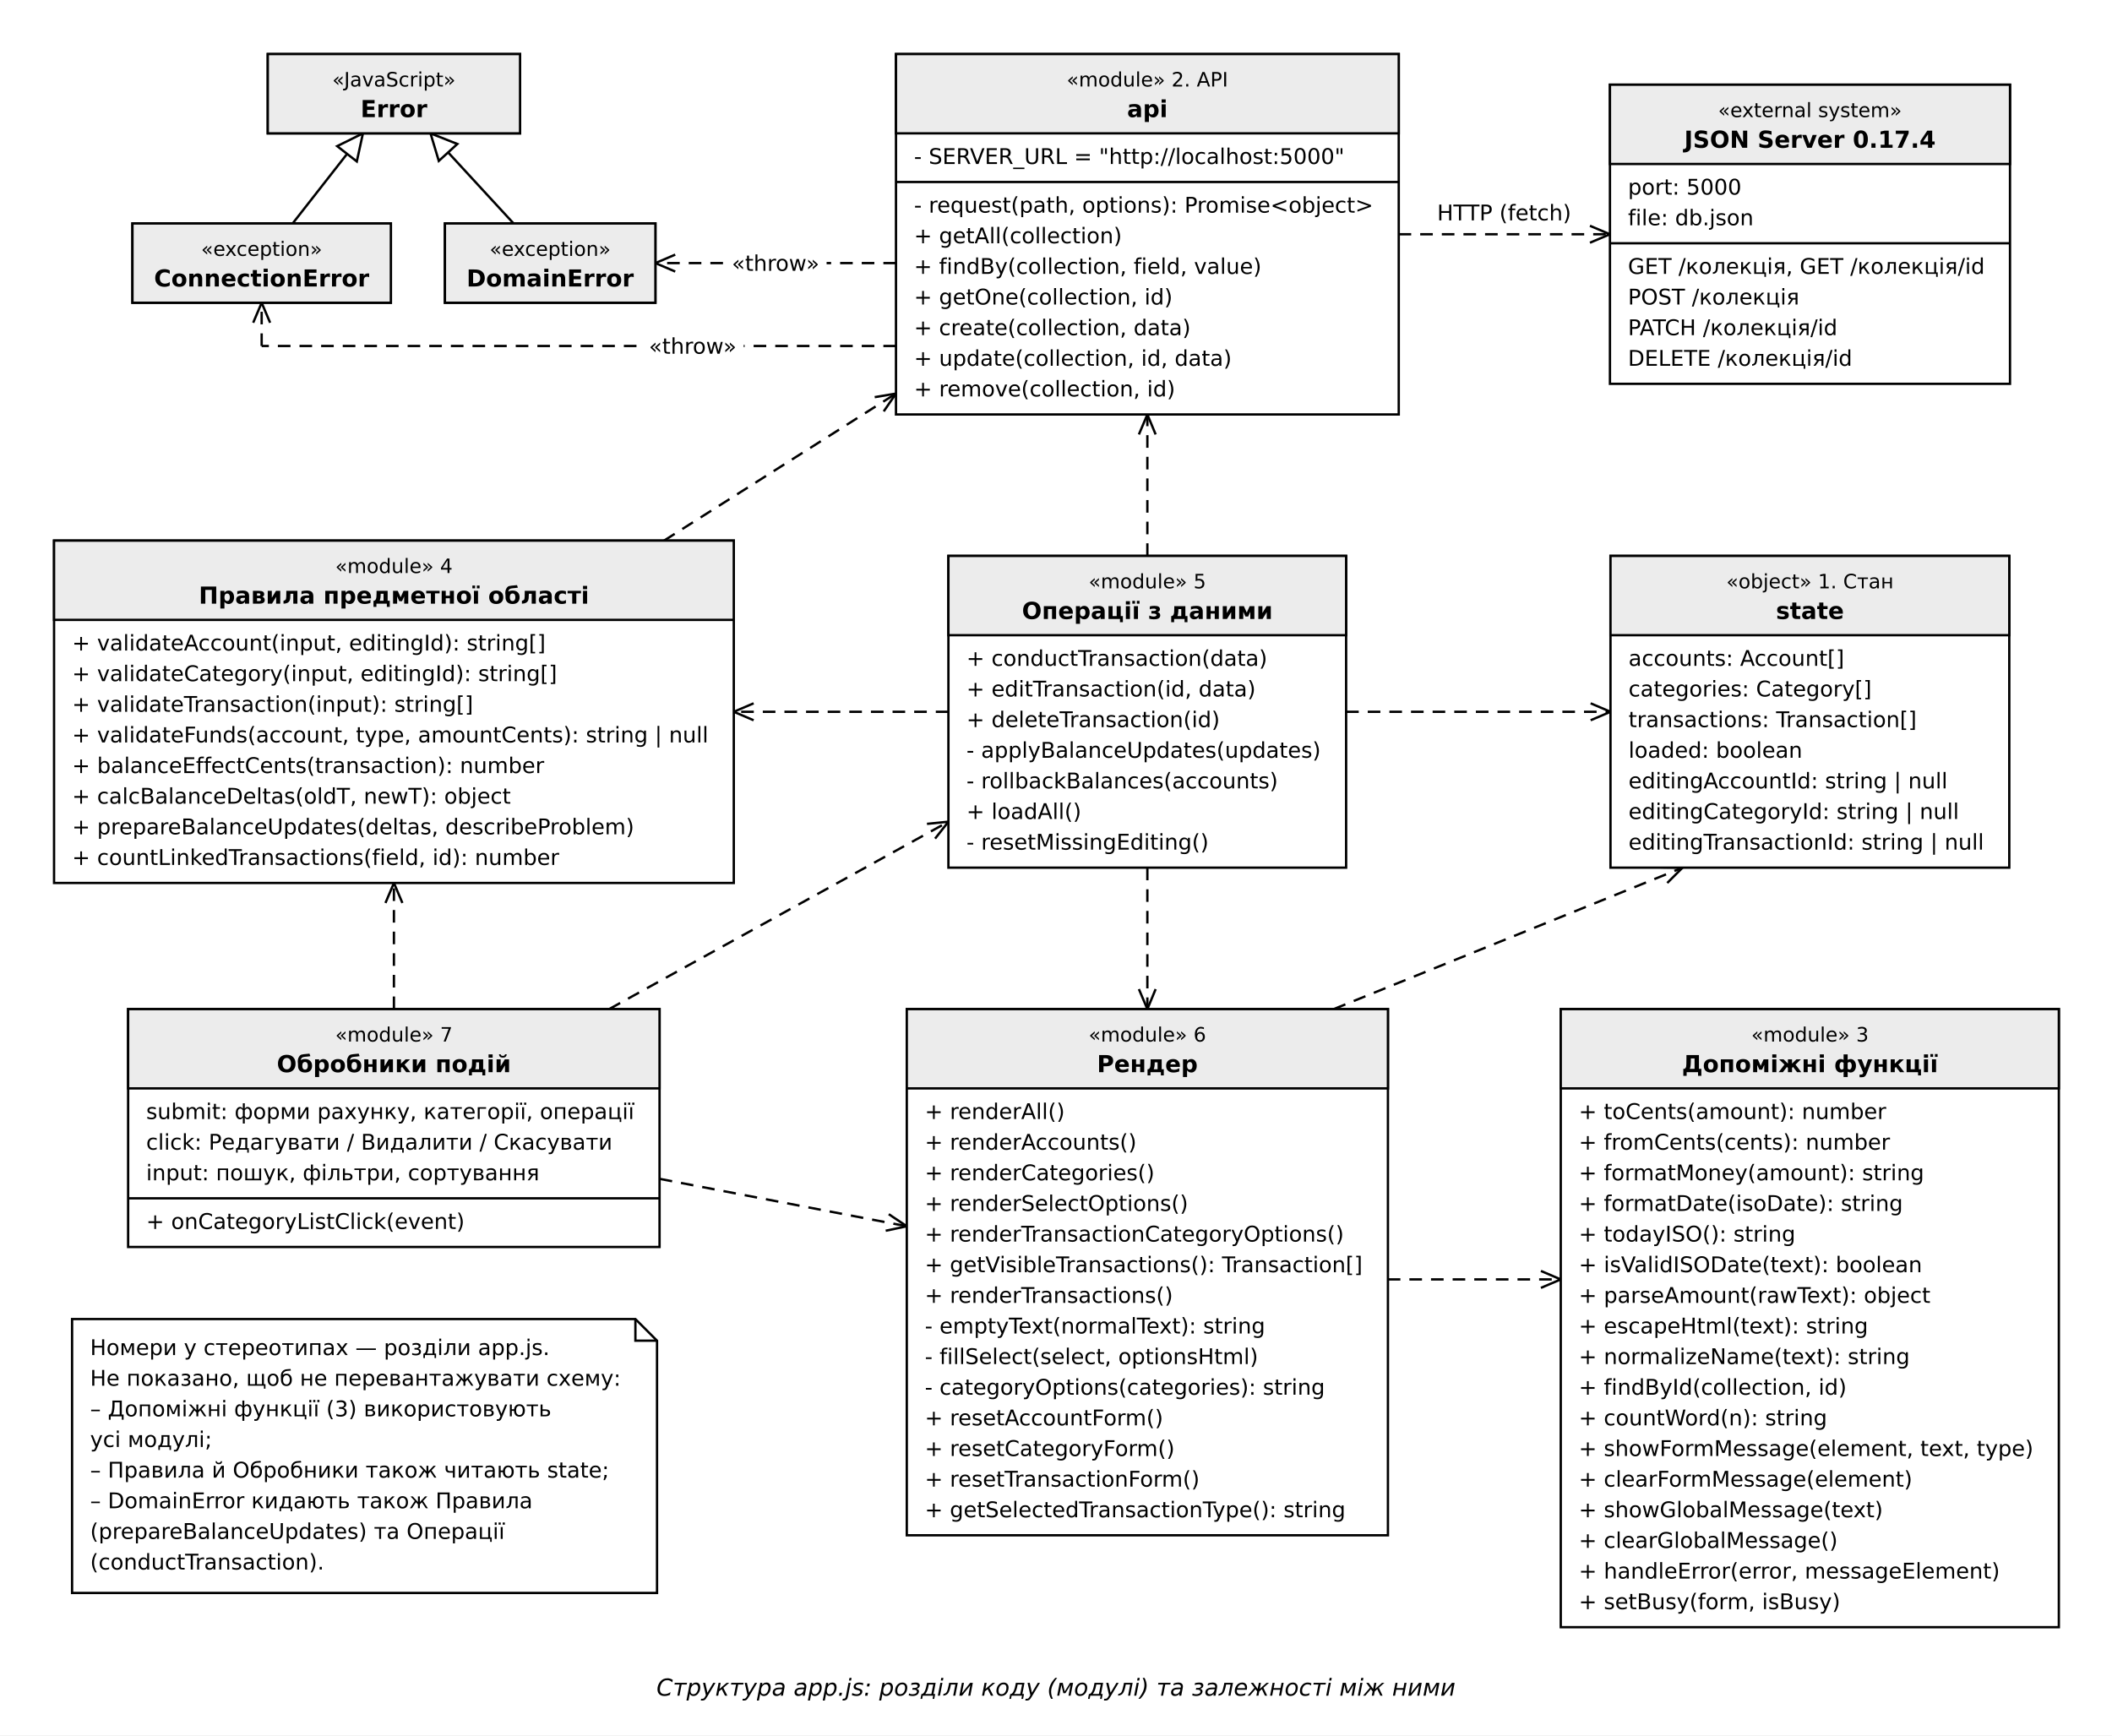
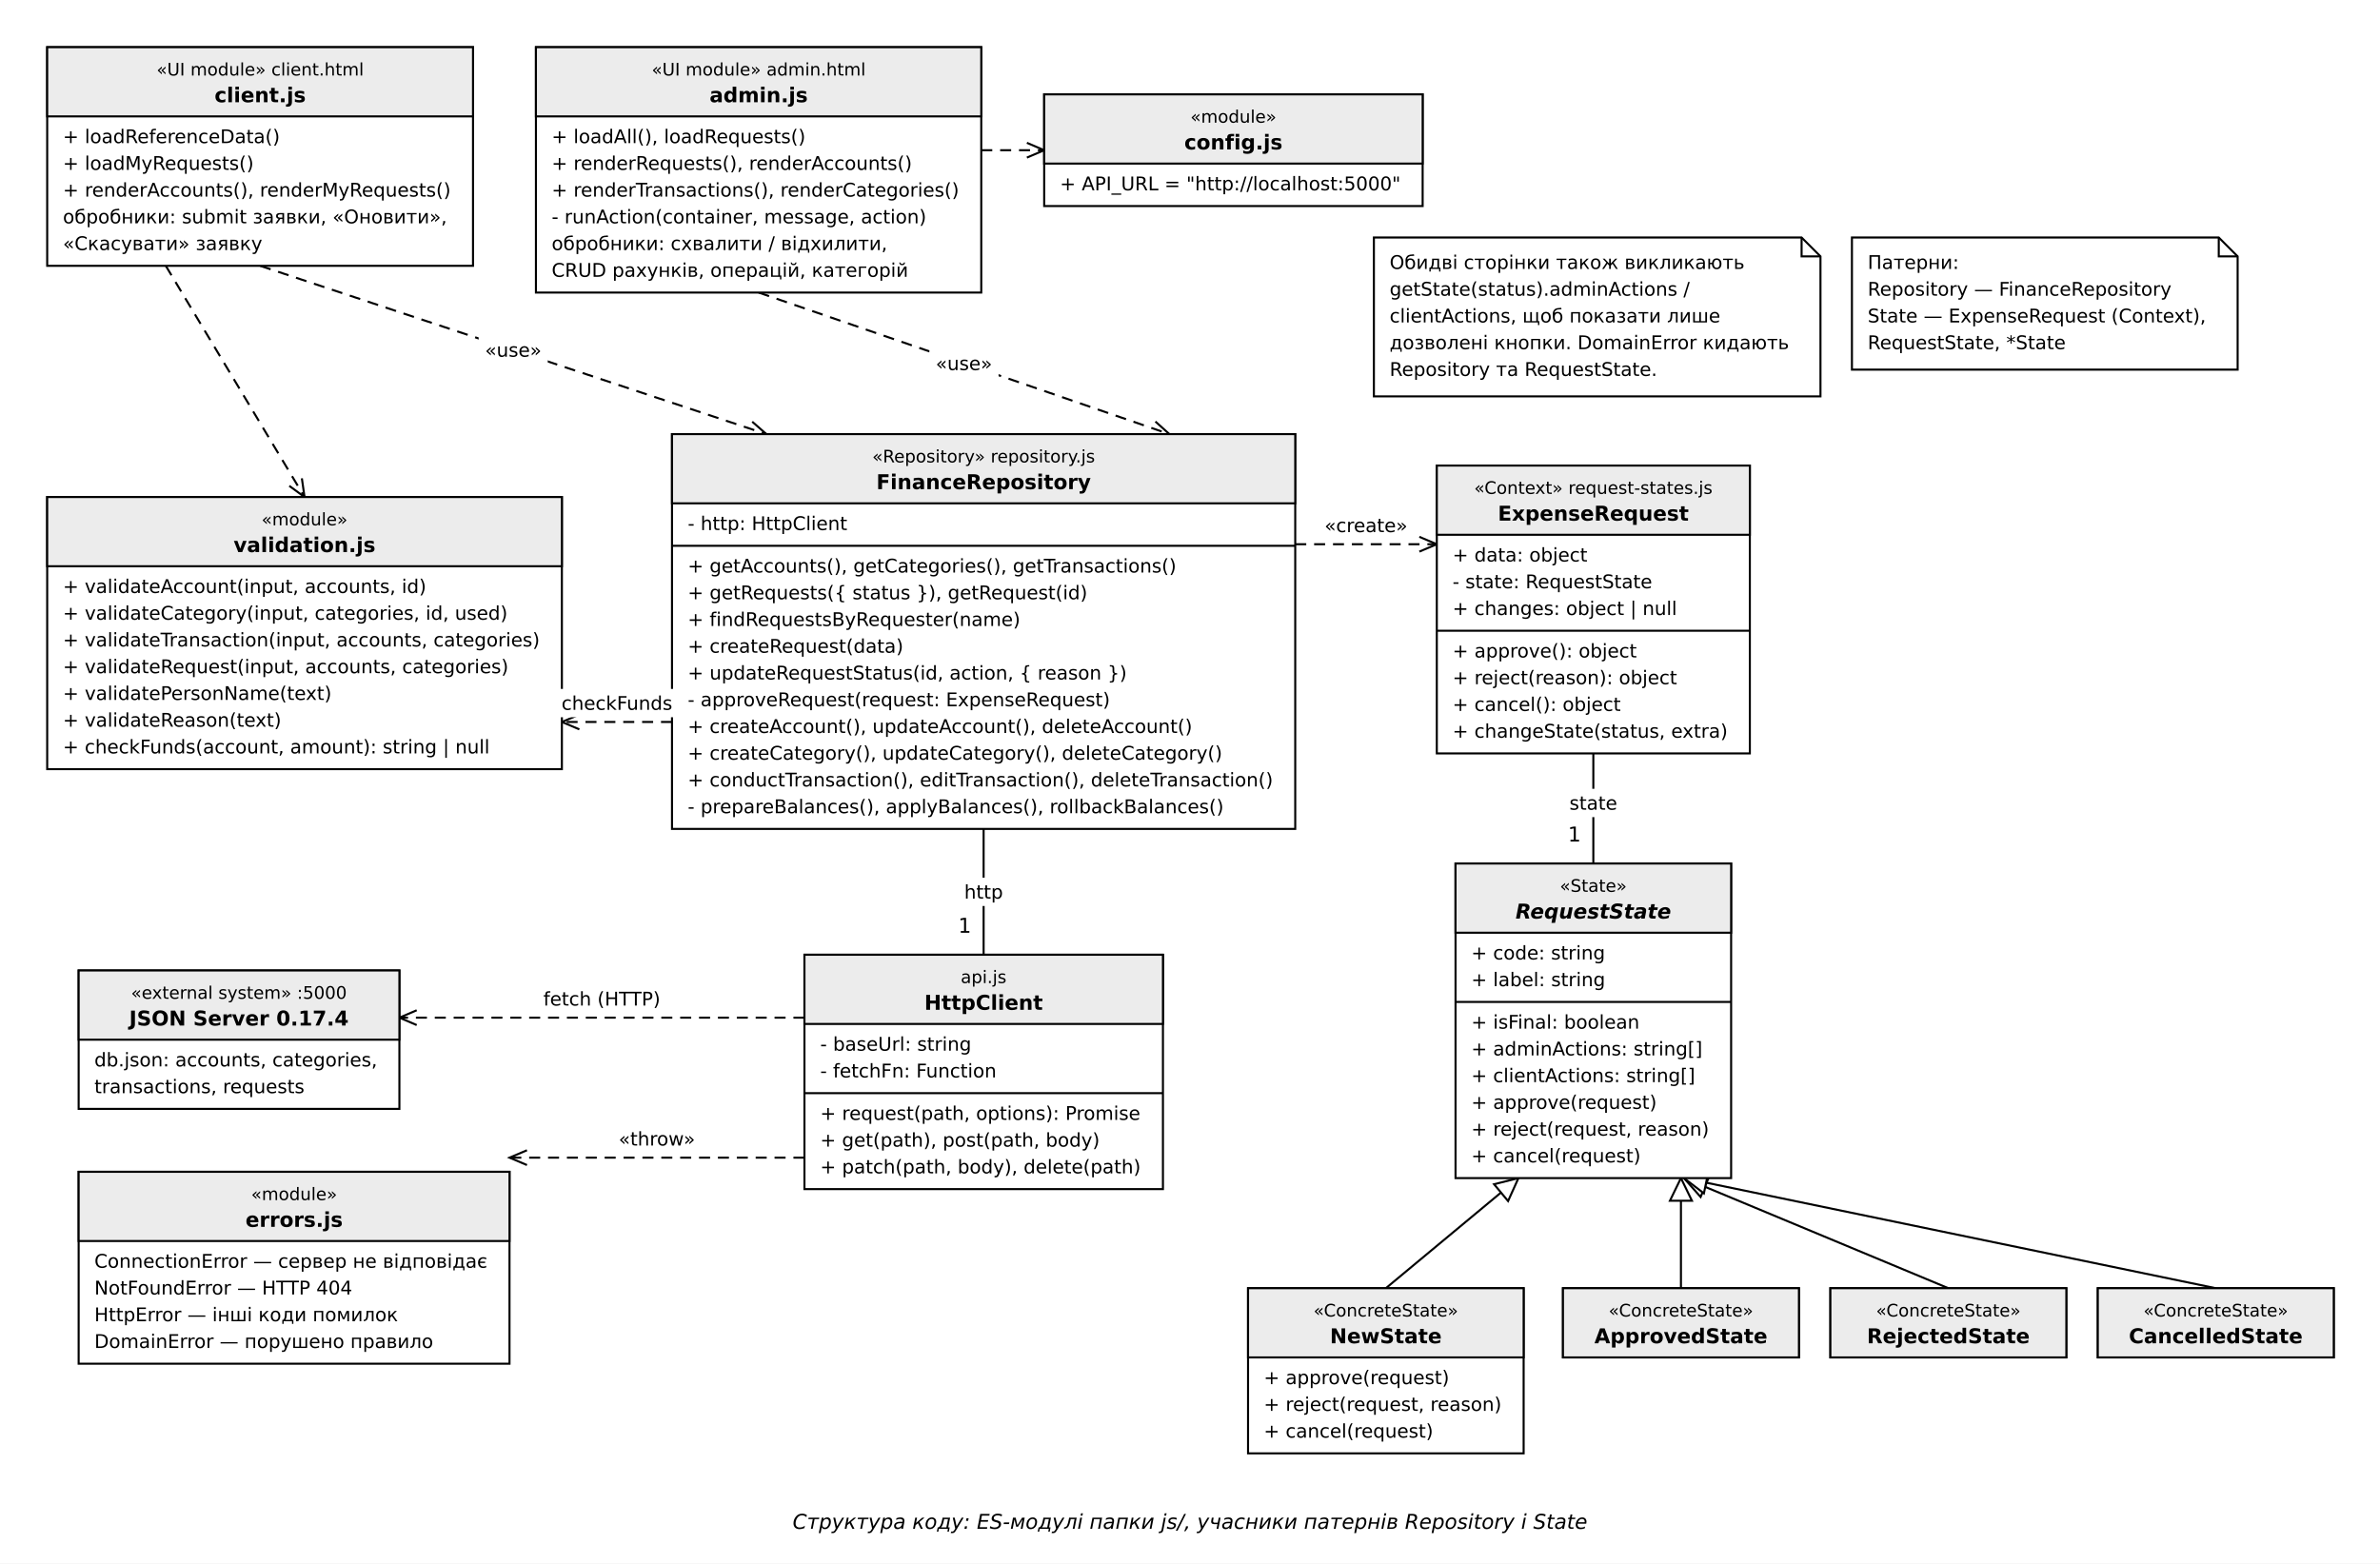
- <svg xmlns="http://www.w3.org/2000/svg" width="1172" height="963" viewBox="0 0 1172 963" font-family="DejaVu Sans, Arial, sans-serif">
+ <svg xmlns="http://www.w3.org/2000/svg" width="1513" height="994" viewBox="0 0 1513 994" font-family="DejaVu Sans, Arial, sans-serif">
  <rect width="100%" height="100%" fill="#fff" />
-   <polygon points="198.0,89.6 201.4,74.0 187.1,81.1" fill="#fff" stroke="#000" stroke-width="1.3" />
-   <line x1="162.4" y1="124.0" x2="192.6" y2="85.4" stroke="#000" stroke-width="1.3" />
-   <polygon points="253.8,79.9 238.9,74.0 243.5,89.3" fill="#fff" stroke="#000" stroke-width="1.3" />
-   <line x1="285.0" y1="124.0" x2="248.7" y2="84.6" stroke="#000" stroke-width="1.3" />
-   <line x1="497.2" y1="192.0" x2="145.2" y2="192.0" stroke="#000" stroke-width="1.3" stroke-dasharray="7 5" />
-   <line x1="145.2" y1="192.0" x2="145.2" y2="168.0" stroke="#000" stroke-width="1.3" stroke-dasharray="7 5" />
-   <polyline points="149.9,179.1 145.2,168.0 140.5,179.1" fill="none" stroke="#000" stroke-width="1.3" stroke-linejoin="miter" />
-   <line x1="497.2" y1="146.0" x2="363.7" y2="146.0" stroke="#000" stroke-width="1.3" stroke-dasharray="7 5" />
-   <polyline points="374.7,141.3 363.7,146.0 374.7,150.7" fill="none" stroke="#000" stroke-width="1.3" stroke-linejoin="miter" />
-   <line x1="776.1" y1="130.0" x2="893.4" y2="130.0" stroke="#000" stroke-width="1.3" stroke-dasharray="7 5" />
-   <polyline points="882.3,134.7 893.4,130.0 882.3,125.3" fill="none" stroke="#000" stroke-width="1.3" stroke-linejoin="miter" />
-   <line x1="636.7" y1="308.5" x2="636.7" y2="230.0" stroke="#000" stroke-width="1.3" stroke-dasharray="7 5" />
-   <polyline points="641.3,241.1 636.7,230.0 632.0,241.1" fill="none" stroke="#000" stroke-width="1.3" stroke-linejoin="miter" />
-   <line x1="526.3" y1="395.0" x2="407.2" y2="395.0" stroke="#000" stroke-width="1.3" stroke-dasharray="7 5" />
-   <polyline points="418.2,390.3 407.2,395.0 418.2,399.7" fill="none" stroke="#000" stroke-width="1.3" stroke-linejoin="miter" />
-   <line x1="747.0" y1="395.0" x2="893.7" y2="395.0" stroke="#000" stroke-width="1.3" stroke-dasharray="7 5" />
-   <polyline points="882.7,399.7 893.7,395.0 882.7,390.3" fill="none" stroke="#000" stroke-width="1.3" stroke-linejoin="miter" />
-   <line x1="636.7" y1="481.5" x2="636.7" y2="560.0" stroke="#000" stroke-width="1.3" stroke-dasharray="7 5" />
-   <polyline points="632.0,548.9 636.7,560.0 641.3,548.9" fill="none" stroke="#000" stroke-width="1.3" stroke-linejoin="miter" />
-   <line x1="368.5" y1="300.0" x2="497.2" y2="218.4" stroke="#000" stroke-width="1.3" stroke-dasharray="7 5" />
-   <polyline points="490.4,228.3 497.2,218.4 485.4,220.4" fill="none" stroke="#000" stroke-width="1.3" stroke-linejoin="miter" />
-   <line x1="218.6" y1="560.0" x2="218.6" y2="490.0" stroke="#000" stroke-width="1.3" stroke-dasharray="7 5" />
-   <polyline points="223.3,501.1 218.6,490.0 213.9,501.1" fill="none" stroke="#000" stroke-width="1.3" stroke-linejoin="miter" />
-   <line x1="338.0" y1="560.0" x2="526.3" y2="456.0" stroke="#000" stroke-width="1.3" stroke-dasharray="7 5" />
-   <polyline points="518.9,465.4 526.3,456.0 514.4,457.2" fill="none" stroke="#000" stroke-width="1.3" stroke-linejoin="miter" />
-   <line x1="366.1" y1="654.2" x2="503.2" y2="680.5" stroke="#000" stroke-width="1.3" stroke-dasharray="7 5" />
-   <polyline points="491.5,683.0 503.2,680.5 493.2,673.8" fill="none" stroke="#000" stroke-width="1.3" stroke-linejoin="miter" />
-   <line x1="740.1" y1="560.0" x2="933.7" y2="481.5" stroke="#000" stroke-width="1.3" stroke-dasharray="7 5" />
-   <polyline points="925.2,490.0 933.7,481.5 921.7,481.3" fill="none" stroke="#000" stroke-width="1.3" stroke-linejoin="miter" />
-   <line x1="770.1" y1="710.0" x2="866.1" y2="710.0" stroke="#000" stroke-width="1.3" stroke-dasharray="7 5" />
-   <polyline points="855.1,714.7 866.1,710.0 855.1,705.3" fill="none" stroke="#000" stroke-width="1.3" stroke-linejoin="miter" />
-   <rect x="497.2" y="30.0" width="279.0" height="200.0" rx="0" fill="#fff" stroke="#000" stroke-width="1.3" />
-   <rect x="497.2" y="30.0" width="279.0" height="44.0" rx="0" fill="#ececec" stroke="#000" stroke-width="1.3" />
-   <text x="636.7" y="48.0" font-size="11" text-anchor="middle">«module» 2. API</text>
-   <text x="636.7" y="65.0" font-size="13" text-anchor="middle" font-weight="bold">api</text>
-   <text x="507.2" y="91.0" font-size="12" text-anchor="start">- SERVER_URL = "http://localhost:5000"</text>
-   <line x1="497.2" y1="101.0" x2="776.1" y2="101.0" stroke="#000" stroke-width="1.3" />
-   <text x="507.2" y="118.0" font-size="12" text-anchor="start">- request(path, options): Promise&lt;object&gt;</text>
-   <text x="507.2" y="135.0" font-size="12" text-anchor="start">+ getAll(collection)</text>
-   <text x="507.2" y="152.0" font-size="12" text-anchor="start">+ findBy(collection, field, value)</text>
-   <text x="507.2" y="169.0" font-size="12" text-anchor="start">+ getOne(collection, id)</text>
-   <text x="507.2" y="186.0" font-size="12" text-anchor="start">+ create(collection, data)</text>
-   <text x="507.2" y="203.0" font-size="12" text-anchor="start">+ update(collection, id, data)</text>
-   <text x="507.2" y="220.0" font-size="12" text-anchor="start">+ remove(collection, id)</text>
-   <rect x="893.4" y="47.0" width="222.0" height="166.0" rx="0" fill="#fff" stroke="#000" stroke-width="1.3" />
-   <rect x="893.4" y="47.0" width="222.0" height="44.0" rx="0" fill="#ececec" stroke="#000" stroke-width="1.3" />
-   <text x="1004.4" y="65.0" font-size="11" text-anchor="middle">«external system»</text>
-   <text x="1004.4" y="82.0" font-size="13" text-anchor="middle" font-weight="bold">JSON Server 0.17.4</text>
-   <text x="903.4" y="108.0" font-size="12" text-anchor="start">port: 5000</text>
-   <text x="903.4" y="125.0" font-size="12" text-anchor="start">file: db.json</text>
-   <line x1="893.4" y1="135.0" x2="1115.4" y2="135.0" stroke="#000" stroke-width="1.3" />
-   <text x="903.4" y="152.0" font-size="12" text-anchor="start">GET /колекція, GET /колекція/id</text>
-   <text x="903.4" y="169.0" font-size="12" text-anchor="start">POST /колекція</text>
-   <text x="903.4" y="186.0" font-size="12" text-anchor="start">PATCH /колекція/id</text>
-   <text x="903.4" y="203.0" font-size="12" text-anchor="start">DELETE /колекція/id</text>
-   <rect x="148.6" y="30.0" width="140.0" height="44.0" rx="0" fill="#fff" stroke="#000" stroke-width="1.3" />
-   <rect x="148.6" y="30.0" width="140.0" height="44.0" rx="0" fill="#ececec" stroke="#000" stroke-width="1.3" />
-   <text x="218.6" y="48.0" font-size="11" text-anchor="middle">«JavaScript»</text>
-   <text x="218.6" y="65.0" font-size="13" text-anchor="middle" font-weight="bold">Error</text>
-   <rect x="73.5" y="124.0" width="143.4" height="44.0" rx="0" fill="#fff" stroke="#000" stroke-width="1.3" />
-   <rect x="73.5" y="124.0" width="143.4" height="44.0" rx="0" fill="#ececec" stroke="#000" stroke-width="1.3" />
-   <text x="145.2" y="142.0" font-size="11" text-anchor="middle">«exception»</text>
-   <text x="145.2" y="159.0" font-size="13" text-anchor="middle" font-weight="bold">ConnectionError</text>
-   <rect x="246.9" y="124.0" width="116.8" height="44.0" rx="0" fill="#fff" stroke="#000" stroke-width="1.3" />
-   <rect x="246.9" y="124.0" width="116.8" height="44.0" rx="0" fill="#ececec" stroke="#000" stroke-width="1.3" />
-   <text x="305.3" y="142.0" font-size="11" text-anchor="middle">«exception»</text>
-   <text x="305.3" y="159.0" font-size="13" text-anchor="middle" font-weight="bold">DomainError</text>
-   <rect x="30.0" y="300.0" width="377.2" height="190.0" rx="0" fill="#fff" stroke="#000" stroke-width="1.3" />
-   <rect x="30.0" y="300.0" width="377.2" height="44.0" rx="0" fill="#ececec" stroke="#000" stroke-width="1.3" />
-   <text x="218.6" y="318.0" font-size="11" text-anchor="middle">«module» 4</text>
-   <text x="218.6" y="335.0" font-size="13" text-anchor="middle" font-weight="bold">Правила предметної області</text>
-   <text x="40.0" y="361.0" font-size="12" text-anchor="start">+ validateAccount(input, editingId): string[]</text>
-   <text x="40.0" y="378.0" font-size="12" text-anchor="start">+ validateCategory(input, editingId): string[]</text>
-   <text x="40.0" y="395.0" font-size="12" text-anchor="start">+ validateTransaction(input): string[]</text>
-   <text x="40.0" y="412.0" font-size="12" text-anchor="start">+ validateFunds(account, type, amountCents): string | null</text>
-   <text x="40.0" y="429.0" font-size="12" text-anchor="start">+ balanceEffectCents(transaction): number</text>
-   <text x="40.0" y="446.0" font-size="12" text-anchor="start">+ calcBalanceDeltas(oldT, newT): object</text>
-   <text x="40.0" y="463.0" font-size="12" text-anchor="start">+ prepareBalanceUpdates(deltas, describeProblem)</text>
-   <text x="40.0" y="480.0" font-size="12" text-anchor="start">+ countLinkedTransactions(field, id): number</text>
-   <rect x="526.3" y="308.5" width="220.7" height="173.0" rx="0" fill="#fff" stroke="#000" stroke-width="1.3" />
-   <rect x="526.3" y="308.5" width="220.7" height="44.0" rx="0" fill="#ececec" stroke="#000" stroke-width="1.3" />
-   <text x="636.7" y="326.5" font-size="11" text-anchor="middle">«module» 5</text>
-   <text x="636.7" y="343.5" font-size="13" text-anchor="middle" font-weight="bold">Операції з даними</text>
-   <text x="536.3" y="369.5" font-size="12" text-anchor="start">+ conductTransaction(data)</text>
-   <text x="536.3" y="386.5" font-size="12" text-anchor="start">+ editTransaction(id, data)</text>
-   <text x="536.3" y="403.5" font-size="12" text-anchor="start">+ deleteTransaction(id)</text>
-   <text x="536.3" y="420.5" font-size="12" text-anchor="start">- applyBalanceUpdates(updates)</text>
-   <text x="536.3" y="437.5" font-size="12" text-anchor="start">- rollbackBalances(accounts)</text>
-   <text x="536.3" y="454.5" font-size="12" text-anchor="start">+ loadAll()</text>
-   <text x="536.3" y="471.5" font-size="12" text-anchor="start">- resetMissingEditing()</text>
-   <rect x="893.7" y="308.5" width="221.3" height="173.0" rx="0" fill="#fff" stroke="#000" stroke-width="1.3" />
-   <rect x="893.7" y="308.5" width="221.3" height="44.0" rx="0" fill="#ececec" stroke="#000" stroke-width="1.3" />
-   <text x="1004.4" y="326.5" font-size="11" text-anchor="middle">«object» 1. Стан</text>
-   <text x="1004.4" y="343.5" font-size="13" text-anchor="middle" font-weight="bold">state</text>
-   <text x="903.7" y="369.5" font-size="12" text-anchor="start">accounts: Account[]</text>
-   <text x="903.7" y="386.5" font-size="12" text-anchor="start">categories: Category[]</text>
-   <text x="903.7" y="403.5" font-size="12" text-anchor="start">transactions: Transaction[]</text>
-   <text x="903.7" y="420.5" font-size="12" text-anchor="start">loaded: boolean</text>
-   <text x="903.7" y="437.5" font-size="12" text-anchor="start">editingAccountId: string | null</text>
-   <text x="903.7" y="454.5" font-size="12" text-anchor="start">editingCategoryId: string | null</text>
-   <text x="903.7" y="471.5" font-size="12" text-anchor="start">editingTransactionId: string | null</text>
-   <rect x="503.2" y="560.0" width="267.0" height="292.0" rx="0" fill="#fff" stroke="#000" stroke-width="1.3" />
-   <rect x="503.2" y="560.0" width="267.0" height="44.0" rx="0" fill="#ececec" stroke="#000" stroke-width="1.3" />
-   <text x="636.7" y="578.0" font-size="11" text-anchor="middle">«module» 6</text>
-   <text x="636.7" y="595.0" font-size="13" text-anchor="middle" font-weight="bold">Рендер</text>
-   <text x="513.2" y="621.0" font-size="12" text-anchor="start">+ renderAll()</text>
-   <text x="513.2" y="638.0" font-size="12" text-anchor="start">+ renderAccounts()</text>
-   <text x="513.2" y="655.0" font-size="12" text-anchor="start">+ renderCategories()</text>
-   <text x="513.2" y="672.0" font-size="12" text-anchor="start">+ renderSelectOptions()</text>
-   <text x="513.2" y="689.0" font-size="12" text-anchor="start">+ renderTransactionCategoryOptions()</text>
-   <text x="513.2" y="706.0" font-size="12" text-anchor="start">+ getVisibleTransactions(): Transaction[]</text>
-   <text x="513.2" y="723.0" font-size="12" text-anchor="start">+ renderTransactions()</text>
-   <text x="513.2" y="740.0" font-size="12" text-anchor="start">- emptyText(normalText): string</text>
-   <text x="513.2" y="757.0" font-size="12" text-anchor="start">- fillSelect(select, optionsHtml)</text>
-   <text x="513.2" y="774.0" font-size="12" text-anchor="start">- categoryOptions(categories): string</text>
-   <text x="513.2" y="791.0" font-size="12" text-anchor="start">+ resetAccountForm()</text>
-   <text x="513.2" y="808.0" font-size="12" text-anchor="start">+ resetCategoryForm()</text>
-   <text x="513.2" y="825.0" font-size="12" text-anchor="start">+ resetTransactionForm()</text>
-   <text x="513.2" y="842.0" font-size="12" text-anchor="start">+ getSelectedTransactionType(): string</text>
-   <rect x="71.1" y="560.0" width="294.9" height="132.0" rx="0" fill="#fff" stroke="#000" stroke-width="1.3" />
-   <rect x="71.1" y="560.0" width="294.9" height="44.0" rx="0" fill="#ececec" stroke="#000" stroke-width="1.3" />
-   <text x="218.6" y="578.0" font-size="11" text-anchor="middle">«module» 7</text>
-   <text x="218.6" y="595.0" font-size="13" text-anchor="middle" font-weight="bold">Обробники подій</text>
-   <text x="81.1" y="621.0" font-size="12" text-anchor="start">submit: форми рахунку, категорії, операції</text>
-   <text x="81.1" y="638.0" font-size="12" text-anchor="start">click: Редагувати / Видалити / Скасувати</text>
-   <text x="81.1" y="655.0" font-size="12" text-anchor="start">input: пошук, фільтри, сортування</text>
-   <line x1="71.1" y1="665.0" x2="366.1" y2="665.0" stroke="#000" stroke-width="1.3" />
-   <text x="81.1" y="682.0" font-size="12" text-anchor="start">+ onCategoryListClick(event)</text>
-   <rect x="866.1" y="560.0" width="276.4" height="343.0" rx="0" fill="#fff" stroke="#000" stroke-width="1.3" />
-   <rect x="866.1" y="560.0" width="276.4" height="44.0" rx="0" fill="#ececec" stroke="#000" stroke-width="1.3" />
-   <text x="1004.4" y="578.0" font-size="11" text-anchor="middle">«module» 3</text>
-   <text x="1004.4" y="595.0" font-size="13" text-anchor="middle" font-weight="bold">Допоміжні функції</text>
-   <text x="876.1" y="621.0" font-size="12" text-anchor="start">+ toCents(amount): number</text>
-   <text x="876.1" y="638.0" font-size="12" text-anchor="start">+ fromCents(cents): number</text>
-   <text x="876.1" y="655.0" font-size="12" text-anchor="start">+ formatMoney(amount): string</text>
-   <text x="876.1" y="672.0" font-size="12" text-anchor="start">+ formatDate(isoDate): string</text>
-   <text x="876.1" y="689.0" font-size="12" text-anchor="start">+ todayISO(): string</text>
-   <text x="876.1" y="706.0" font-size="12" text-anchor="start">+ isValidISODate(text): boolean</text>
-   <text x="876.1" y="723.0" font-size="12" text-anchor="start">+ parseAmount(rawText): object</text>
-   <text x="876.1" y="740.0" font-size="12" text-anchor="start">+ escapeHtml(text): string</text>
-   <text x="876.1" y="757.0" font-size="12" text-anchor="start">+ normalizeName(text): string</text>
-   <text x="876.1" y="774.0" font-size="12" text-anchor="start">+ findById(collection, id)</text>
-   <text x="876.1" y="791.0" font-size="12" text-anchor="start">+ countWord(n): string</text>
-   <text x="876.1" y="808.0" font-size="12" text-anchor="start">+ showFormMessage(element, text, type)</text>
-   <text x="876.1" y="825.0" font-size="12" text-anchor="start">+ clearFormMessage(element)</text>
-   <text x="876.1" y="842.0" font-size="12" text-anchor="start">+ showGlobalMessage(text)</text>
-   <text x="876.1" y="859.0" font-size="12" text-anchor="start">+ clearGlobalMessage()</text>
-   <text x="876.1" y="876.0" font-size="12" text-anchor="start">+ handleError(error, messageElement)</text>
-   <text x="876.1" y="893.0" font-size="12" text-anchor="start">+ setBusy(form, isBusy)</text>
-   <polygon points="40.0,732.0 352.6,732.0 364.6,744.0 364.6,884.0 40.0,884.0" fill="#fff" stroke="#000" stroke-width="1.3" />
-   <polyline points="352.6,732.0 352.6,744.0 364.6,744.0" fill="none" stroke="#000" stroke-width="1.3" stroke-linejoin="miter" />
-   <text x="50.0" y="752.0" font-size="12" text-anchor="start">Номери у стереотипах — розділи app.js.</text>
-   <text x="50.0" y="769.0" font-size="12" text-anchor="start">Не показано, щоб не перевантажувати схему:</text>
-   <text x="50.0" y="786.0" font-size="12" text-anchor="start">– Допоміжні функції (3) використовують</text>
-   <text x="50.0" y="803.0" font-size="12" text-anchor="start">   усі модулі;</text>
-   <text x="50.0" y="820.0" font-size="12" text-anchor="start">– Правила й Обробники також читають state;</text>
-   <text x="50.0" y="837.0" font-size="12" text-anchor="start">– DomainError кидають також Правила</text>
-   <text x="50.0" y="854.0" font-size="12" text-anchor="start">   (prepareBalanceUpdates) та Операції</text>
-   <text x="50.0" y="871.0" font-size="12" text-anchor="start">   (conductTransaction).</text>
-   <text x="586.0" y="941.0" font-size="13" text-anchor="middle" font-style="italic">Структура app.js: розділи коду (модулі) та залежності між ними</text>
-   <rect x="356.1" y="183.0" width="56.6" height="18.0" fill="#fff" />
-   <text x="384.4" y="196.3" font-size="12" text-anchor="middle">«throw»</text>
-   <rect x="402.1" y="137.0" width="56.6" height="18.0" fill="#fff" />
-   <text x="430.4" y="150.3" font-size="12" text-anchor="middle">«throw»</text>
-   <rect x="793.5" y="109.0" width="82.4" height="18.0" fill="#fff" />
-   <text x="834.7" y="122.3" font-size="12" text-anchor="middle">HTTP (fetch)</text>
+   <line x1="165.4" y1="169.0" x2="487.2" y2="276.0" stroke="#000" stroke-width="1.3" stroke-dasharray="7 5" />
+   <polyline points="475.3,276.9 487.2,276.0 478.2,268.1" fill="none" stroke="#000" stroke-width="1.3" stroke-linejoin="miter" />
+   <line x1="482.3" y1="186.0" x2="743.4" y2="276.0" stroke="#000" stroke-width="1.3" stroke-dasharray="7 5" />
+   <polyline points="731.4,276.8 743.4,276.0 734.5,268.0" fill="none" stroke="#000" stroke-width="1.3" stroke-linejoin="miter" />
+   <line x1="105.4" y1="169.0" x2="193.6" y2="316.0" stroke="#000" stroke-width="1.3" stroke-dasharray="7 5" />
+   <polyline points="183.9,308.9 193.6,316.0 191.9,304.1" fill="none" stroke="#000" stroke-width="1.3" stroke-linejoin="miter" />
+   <line x1="623.8" y1="95.5" x2="663.8" y2="95.5" stroke="#000" stroke-width="1.3" stroke-dasharray="7 5" />
+   <polyline points="652.8,100.2 663.8,95.5 652.8,90.8" fill="none" stroke="#000" stroke-width="1.3" stroke-linejoin="miter" />
+   <line x1="427.2" y1="459.0" x2="357.2" y2="459.0" stroke="#000" stroke-width="1.3" stroke-dasharray="7 5" />
+   <polyline points="368.3,454.3 357.2,459.0 368.3,463.7" fill="none" stroke="#000" stroke-width="1.3" stroke-linejoin="miter" />
+   <line x1="625.3" y1="527.0" x2="625.3" y2="607.0" stroke="#000" stroke-width="1.3" />
+   <line x1="511.4" y1="647.0" x2="253.9" y2="647.0" stroke="#000" stroke-width="1.3" stroke-dasharray="7 5" />
+   <polyline points="264.9,642.3 253.9,647.0 264.9,651.7" fill="none" stroke="#000" stroke-width="1.3" stroke-linejoin="miter" />
+   <line x1="823.4" y1="346.0" x2="913.4" y2="346.0" stroke="#000" stroke-width="1.3" stroke-dasharray="7 5" />
+   <polyline points="902.3,350.7 913.4,346.0 902.3,341.3" fill="none" stroke="#000" stroke-width="1.3" stroke-linejoin="miter" />
+   <line x1="1012.9" y1="479.0" x2="1012.9" y2="549.0" stroke="#000" stroke-width="1.3" />
+   <polygon points="958.7,763.6 965.3,749.0 949.8,752.9" fill="#fff" stroke="#000" stroke-width="1.3" />
+   <line x1="881.0" y1="819.0" x2="954.2" y2="758.2" stroke="#000" stroke-width="1.3" />
+   <polygon points="1075.6,763.4 1068.6,749.0 1061.6,763.4" fill="#fff" stroke="#000" stroke-width="1.3" />
+   <line x1="1068.6" y1="819.0" x2="1068.6" y2="763.4" stroke="#000" stroke-width="1.3" />
+   <polygon points="1086.5,748.1 1070.5,749.0 1081.1,761.0" fill="#fff" stroke="#000" stroke-width="1.3" />
+   <line x1="1238.6" y1="819.0" x2="1083.8" y2="754.5" stroke="#000" stroke-width="1.3" />
+   <polygon points="1086.0,745.1 1070.5,749.0 1083.2,758.7" fill="#fff" stroke="#000" stroke-width="1.3" />
+   <line x1="1408.6" y1="819.0" x2="1084.6" y2="751.9" stroke="#000" stroke-width="1.3" />
+   <line x1="511.4" y1="736.0" x2="323.9" y2="736.0" stroke="#000" stroke-width="1.3" stroke-dasharray="7 5" />
+   <polyline points="335.0,731.3 323.9,736.0 335.0,740.7" fill="none" stroke="#000" stroke-width="1.3" stroke-linejoin="miter" />
+   <rect x="30.0" y="30.0" width="270.7" height="139.0" rx="0" fill="#fff" stroke="#000" stroke-width="1.3" />
+   <rect x="30.0" y="30.0" width="270.7" height="44.0" rx="0" fill="#ececec" stroke="#000" stroke-width="1.3" />
+   <text x="165.4" y="48.0" font-size="11" text-anchor="middle">«UI module» client.html</text>
+   <text x="165.4" y="65.0" font-size="13" text-anchor="middle" font-weight="bold">client.js</text>
+   <text x="40.0" y="91.0" font-size="12" text-anchor="start">+ loadReferenceData()</text>
+   <text x="40.0" y="108.0" font-size="12" text-anchor="start">+ loadMyRequests()</text>
+   <text x="40.0" y="125.0" font-size="12" text-anchor="start">+ renderAccounts(), renderMyRequests()</text>
+   <text x="40.0" y="142.0" font-size="12" text-anchor="start">обробники: submit заявки, «Оновити»,</text>
+   <text x="40.0" y="159.0" font-size="12" text-anchor="start">«Скасувати» заявку</text>
+   <rect x="340.7" y="30.0" width="283.1" height="156.0" rx="0" fill="#fff" stroke="#000" stroke-width="1.3" />
+   <rect x="340.7" y="30.0" width="283.1" height="44.0" rx="0" fill="#ececec" stroke="#000" stroke-width="1.3" />
+   <text x="482.3" y="48.0" font-size="11" text-anchor="middle">«UI module» admin.html</text>
+   <text x="482.3" y="65.0" font-size="13" text-anchor="middle" font-weight="bold">admin.js</text>
+   <text x="350.7" y="91.0" font-size="12" text-anchor="start">+ loadAll(), loadRequests()</text>
+   <text x="350.7" y="108.0" font-size="12" text-anchor="start">+ renderRequests(), renderAccounts()</text>
+   <text x="350.7" y="125.0" font-size="12" text-anchor="start">+ renderTransactions(), renderCategories()</text>
+   <text x="350.7" y="142.0" font-size="12" text-anchor="start">- runAction(container, message, action)</text>
+   <text x="350.7" y="159.0" font-size="12" text-anchor="start">обробники: схвалити / відхилити,</text>
+   <text x="350.7" y="176.0" font-size="12" text-anchor="start">CRUD рахунків, операцій, категорій</text>
+   <rect x="663.8" y="60.0" width="240.6" height="71.0" rx="0" fill="#fff" stroke="#000" stroke-width="1.3" />
+   <rect x="663.8" y="60.0" width="240.6" height="44.0" rx="0" fill="#ececec" stroke="#000" stroke-width="1.3" />
+   <text x="784.1" y="78.0" font-size="11" text-anchor="middle">«module»</text>
+   <text x="784.1" y="95.0" font-size="13" text-anchor="middle" font-weight="bold">config.js</text>
+   <text x="673.8" y="121.0" font-size="12" text-anchor="start">+ API_URL = "http://localhost:5000"</text>
+   <rect x="30.0" y="316.0" width="327.2" height="173.0" rx="0" fill="#fff" stroke="#000" stroke-width="1.3" />
+   <rect x="30.0" y="316.0" width="327.2" height="44.0" rx="0" fill="#ececec" stroke="#000" stroke-width="1.3" />
+   <text x="193.6" y="334.0" font-size="11" text-anchor="middle">«module»</text>
+   <text x="193.6" y="351.0" font-size="13" text-anchor="middle" font-weight="bold">validation.js</text>
+   <text x="40.0" y="377.0" font-size="12" text-anchor="start">+ validateAccount(input, accounts, id)</text>
+   <text x="40.0" y="394.0" font-size="12" text-anchor="start">+ validateCategory(input, categories, id, used)</text>
+   <text x="40.0" y="411.0" font-size="12" text-anchor="start">+ validateTransaction(input, accounts, categories)</text>
+   <text x="40.0" y="428.0" font-size="12" text-anchor="start">+ validateRequest(input, accounts, categories)</text>
+   <text x="40.0" y="445.0" font-size="12" text-anchor="start">+ validatePersonName(text)</text>
+   <text x="40.0" y="462.0" font-size="12" text-anchor="start">+ validateReason(text)</text>
+   <text x="40.0" y="479.0" font-size="12" text-anchor="start">+ checkFunds(account, amount): string | null</text>
+   <rect x="427.2" y="276.0" width="396.2" height="251.0" rx="0" fill="#fff" stroke="#000" stroke-width="1.3" />
+   <rect x="427.2" y="276.0" width="396.2" height="44.0" rx="0" fill="#ececec" stroke="#000" stroke-width="1.3" />
+   <text x="625.3" y="294.0" font-size="11" text-anchor="middle">«Repository» repository.js</text>
+   <text x="625.3" y="311.0" font-size="13" text-anchor="middle" font-weight="bold">FinanceRepository</text>
+   <text x="437.2" y="337.0" font-size="12" text-anchor="start">- http: HttpClient</text>
+   <line x1="427.2" y1="347.0" x2="823.4" y2="347.0" stroke="#000" stroke-width="1.3" />
+   <text x="437.2" y="364.0" font-size="12" text-anchor="start">+ getAccounts(), getCategories(), getTransactions()</text>
+   <text x="437.2" y="381.0" font-size="12" text-anchor="start">+ getRequests({ status }), getRequest(id)</text>
+   <text x="437.2" y="398.0" font-size="12" text-anchor="start">+ findRequestsByRequester(name)</text>
+   <text x="437.2" y="415.0" font-size="12" text-anchor="start">+ createRequest(data)</text>
+   <text x="437.2" y="432.0" font-size="12" text-anchor="start">+ updateRequestStatus(id, action, { reason })</text>
+   <text x="437.2" y="449.0" font-size="12" text-anchor="start">- approveRequest(request: ExpenseRequest)</text>
+   <text x="437.2" y="466.0" font-size="12" text-anchor="start">+ createAccount(), updateAccount(), deleteAccount()</text>
+   <text x="437.2" y="483.0" font-size="12" text-anchor="start">+ createCategory(), updateCategory(), deleteCategory()</text>
+   <text x="437.2" y="500.0" font-size="12" text-anchor="start">+ conductTransaction(), editTransaction(), deleteTransaction()</text>
+   <text x="437.2" y="517.0" font-size="12" text-anchor="start">- prepareBalances(), applyBalances(), rollbackBalances()</text>
+   <rect x="511.4" y="607.0" width="227.9" height="149.0" rx="0" fill="#fff" stroke="#000" stroke-width="1.3" />
+   <rect x="511.4" y="607.0" width="227.9" height="44.0" rx="0" fill="#ececec" stroke="#000" stroke-width="1.3" />
+   <text x="625.3" y="625.0" font-size="11" text-anchor="middle">api.js</text>
+   <text x="625.3" y="642.0" font-size="13" text-anchor="middle" font-weight="bold">HttpClient</text>
+   <text x="521.4" y="668.0" font-size="12" text-anchor="start">- baseUrl: string</text>
+   <text x="521.4" y="685.0" font-size="12" text-anchor="start">- fetchFn: Function</text>
+   <line x1="511.4" y1="695.0" x2="739.2" y2="695.0" stroke="#000" stroke-width="1.3" />
+   <text x="521.4" y="712.0" font-size="12" text-anchor="start">+ request(path, options): Promise</text>
+   <text x="521.4" y="729.0" font-size="12" text-anchor="start">+ get(path), post(path, body)</text>
+   <text x="521.4" y="746.0" font-size="12" text-anchor="start">+ patch(path, body), delete(path)</text>
+   <rect x="50.0" y="617.0" width="203.9" height="88.0" rx="0" fill="#fff" stroke="#000" stroke-width="1.3" />
+   <rect x="50.0" y="617.0" width="203.9" height="44.0" rx="0" fill="#ececec" stroke="#000" stroke-width="1.3" />
+   <text x="151.9" y="635.0" font-size="11" text-anchor="middle">«external system» :5000</text>
+   <text x="151.9" y="652.0" font-size="13" text-anchor="middle" font-weight="bold">JSON Server 0.17.4</text>
+   <text x="60.0" y="678.0" font-size="12" text-anchor="start">db.json: accounts, categories,</text>
+   <text x="60.0" y="695.0" font-size="12" text-anchor="start">transactions, requests</text>
+   <rect x="913.4" y="296.0" width="199.0" height="183.0" rx="0" fill="#fff" stroke="#000" stroke-width="1.3" />
+   <rect x="913.4" y="296.0" width="199.0" height="44.0" rx="0" fill="#ececec" stroke="#000" stroke-width="1.3" />
+   <text x="1012.9" y="314.0" font-size="11" text-anchor="middle">«Context» request-states.js</text>
+   <text x="1012.9" y="331.0" font-size="13" text-anchor="middle" font-weight="bold">ExpenseRequest</text>
+   <text x="923.4" y="357.0" font-size="12" text-anchor="start">+ data: object</text>
+   <text x="923.4" y="374.0" font-size="12" text-anchor="start">- state: RequestState</text>
+   <text x="923.4" y="391.0" font-size="12" text-anchor="start">+ changes: object | null</text>
+   <line x1="913.4" y1="401.0" x2="1112.4" y2="401.0" stroke="#000" stroke-width="1.3" />
+   <text x="923.4" y="418.0" font-size="12" text-anchor="start">+ approve(): object</text>
+   <text x="923.4" y="435.0" font-size="12" text-anchor="start">+ reject(reason): object</text>
+   <text x="923.4" y="452.0" font-size="12" text-anchor="start">+ cancel(): object</text>
+   <text x="923.4" y="469.0" font-size="12" text-anchor="start">+ changeState(status, extra)</text>
+   <rect x="925.3" y="549.0" width="175.2" height="200.0" rx="0" fill="#fff" stroke="#000" stroke-width="1.3" />
+   <rect x="925.3" y="549.0" width="175.2" height="44.0" rx="0" fill="#ececec" stroke="#000" stroke-width="1.3" />
+   <text x="1012.9" y="567.0" font-size="11" text-anchor="middle">«State»</text>
+   <text x="1012.9" y="584.0" font-size="13" text-anchor="middle" font-weight="bold" font-style="italic">RequestState</text>
+   <text x="935.3" y="610.0" font-size="12" text-anchor="start">+ code: string</text>
+   <text x="935.3" y="627.0" font-size="12" text-anchor="start">+ label: string</text>
+   <line x1="925.3" y1="637.0" x2="1100.5" y2="637.0" stroke="#000" stroke-width="1.3" />
+   <text x="935.3" y="654.0" font-size="12" text-anchor="start">+ isFinal: boolean</text>
+   <text x="935.3" y="671.0" font-size="12" text-anchor="start">+ adminActions: string[]</text>
+   <text x="935.3" y="688.0" font-size="12" text-anchor="start">+ clientActions: string[]</text>
+   <text x="935.3" y="705.0" font-size="12" text-anchor="start">+ approve(request)</text>
+   <text x="935.3" y="722.0" font-size="12" text-anchor="start">+ reject(request, reason)</text>
+   <text x="935.3" y="739.0" font-size="12" text-anchor="start">+ cancel(request)</text>
+   <rect x="793.4" y="819.0" width="175.2" height="105.0" rx="0" fill="#fff" stroke="#000" stroke-width="1.3" />
+   <rect x="793.4" y="819.0" width="175.2" height="44.0" rx="0" fill="#ececec" stroke="#000" stroke-width="1.3" />
+   <text x="881.0" y="837.0" font-size="11" text-anchor="middle">«ConcreteState»</text>
+   <text x="881.0" y="854.0" font-size="13" text-anchor="middle" font-weight="bold">NewState</text>
+   <text x="803.4" y="880.0" font-size="12" text-anchor="start">+ approve(request)</text>
+   <text x="803.4" y="897.0" font-size="12" text-anchor="start">+ reject(request, reason)</text>
+   <text x="803.4" y="914.0" font-size="12" text-anchor="start">+ cancel(request)</text>
+   <rect x="50.0" y="745.0" width="273.9" height="122.0" rx="0" fill="#fff" stroke="#000" stroke-width="1.3" />
+   <rect x="50.0" y="745.0" width="273.9" height="44.0" rx="0" fill="#ececec" stroke="#000" stroke-width="1.3" />
+   <text x="187.0" y="763.0" font-size="11" text-anchor="middle">«module»</text>
+   <text x="187.0" y="780.0" font-size="13" text-anchor="middle" font-weight="bold">errors.js</text>
+   <text x="60.0" y="806.0" font-size="12" text-anchor="start">ConnectionError — сервер не відповідає</text>
+   <text x="60.0" y="823.0" font-size="12" text-anchor="start">NotFoundError — HTTP 404</text>
+   <text x="60.0" y="840.0" font-size="12" text-anchor="start">HttpError — інші коди помилок</text>
+   <text x="60.0" y="857.0" font-size="12" text-anchor="start">DomainError — порушено правило</text>
+   <rect x="993.6" y="819.0" width="150.0" height="44.0" rx="0" fill="#fff" stroke="#000" stroke-width="1.3" />
+   <rect x="993.6" y="819.0" width="150.0" height="44.0" rx="0" fill="#ececec" stroke="#000" stroke-width="1.3" />
+   <text x="1068.6" y="837.0" font-size="11" text-anchor="middle">«ConcreteState»</text>
+   <text x="1068.6" y="854.0" font-size="13" text-anchor="middle" font-weight="bold">ApprovedState</text>
+   <rect x="1163.6" y="819.0" width="150.0" height="44.0" rx="0" fill="#fff" stroke="#000" stroke-width="1.3" />
+   <rect x="1163.6" y="819.0" width="150.0" height="44.0" rx="0" fill="#ececec" stroke="#000" stroke-width="1.3" />
+   <text x="1238.6" y="837.0" font-size="11" text-anchor="middle">«ConcreteState»</text>
+   <text x="1238.6" y="854.0" font-size="13" text-anchor="middle" font-weight="bold">RejectedState</text>
+   <rect x="1333.6" y="819.0" width="150.0" height="44.0" rx="0" fill="#fff" stroke="#000" stroke-width="1.3" />
+   <rect x="1333.6" y="819.0" width="150.0" height="44.0" rx="0" fill="#ececec" stroke="#000" stroke-width="1.3" />
+   <text x="1408.6" y="837.0" font-size="11" text-anchor="middle">«ConcreteState»</text>
+   <text x="1408.6" y="854.0" font-size="13" text-anchor="middle" font-weight="bold">CancelledState</text>
+   <polygon points="873.4,151.0 1145.3,151.0 1157.3,163.0 1157.3,252.0 873.4,252.0" fill="#fff" stroke="#000" stroke-width="1.3" />
+   <polyline points="1145.3,151.0 1145.3,163.0 1157.3,163.0" fill="none" stroke="#000" stroke-width="1.3" stroke-linejoin="miter" />
+   <text x="883.4" y="171.0" font-size="12" text-anchor="start">Обидві сторінки також викликають</text>
+   <text x="883.4" y="188.0" font-size="12" text-anchor="start">getState(status).adminActions /</text>
+   <text x="883.4" y="205.0" font-size="12" text-anchor="start">clientActions, щоб показати лише</text>
+   <text x="883.4" y="222.0" font-size="12" text-anchor="start">дозволені кнопки. DomainError кидають</text>
+   <text x="883.4" y="239.0" font-size="12" text-anchor="start">Repository та RequestState.</text>
+   <polygon points="1177.3,151.0 1410.5,151.0 1422.5,163.0 1422.5,235.0 1177.3,235.0" fill="#fff" stroke="#000" stroke-width="1.3" />
+   <polyline points="1410.5,151.0 1410.5,163.0 1422.5,163.0" fill="none" stroke="#000" stroke-width="1.3" stroke-linejoin="miter" />
+   <text x="1187.3" y="171.0" font-size="12" text-anchor="start">Патерни:</text>
+   <text x="1187.3" y="188.0" font-size="12" text-anchor="start">Repository — FinanceRepository</text>
+   <text x="1187.3" y="205.0" font-size="12" text-anchor="start">State — ExpenseRequest (Context),</text>
+   <text x="1187.3" y="222.0" font-size="12" text-anchor="start">RequestState, *State</text>
+   <text x="756.5" y="972.0" font-size="13" text-anchor="middle" font-style="italic">Структура коду: ES-модулі папки js/, учасники патернів Repository і State</text>
+   <rect x="304.3" y="213.5" width="43.9" height="18.0" fill="#fff" />
+   <text x="326.3" y="226.8" font-size="12" text-anchor="middle">«use»</text>
+   <rect x="590.9" y="222.0" width="43.9" height="18.0" fill="#fff" />
+   <text x="612.8" y="235.3" font-size="12" text-anchor="middle">«use»</text>
+   <rect x="353.0" y="438.0" width="78.5" height="18.0" fill="#fff" />
+   <text x="392.2" y="451.3" font-size="12" text-anchor="middle">checkFunds</text>
+   <rect x="609.0" y="558.0" width="32.6" height="18.0" fill="#fff" />
+   <text x="625.3" y="571.3" font-size="12" text-anchor="middle">http</text>
+   <text x="613.3" y="593.0" font-size="13" text-anchor="middle">1</text>
+   <rect x="341.4" y="626.0" width="82.4" height="18.0" fill="#fff" />
+   <text x="382.6" y="639.3" font-size="12" text-anchor="middle">fetch (HTTP)</text>
+   <rect x="838.0" y="325.0" width="60.8" height="18.0" fill="#fff" />
+   <text x="868.4" y="338.3" font-size="12" text-anchor="middle">«create»</text>
+   <rect x="993.7" y="501.5" width="38.4" height="18.0" fill="#fff" />
+   <text x="1012.9" y="514.8" font-size="12" text-anchor="middle">state</text>
+   <text x="1000.9" y="535.0" font-size="13" text-anchor="middle">1</text>
+   <rect x="389.3" y="715.0" width="56.6" height="18.0" fill="#fff" />
+   <text x="417.6" y="728.3" font-size="12" text-anchor="middle">«throw»</text>
</svg>
